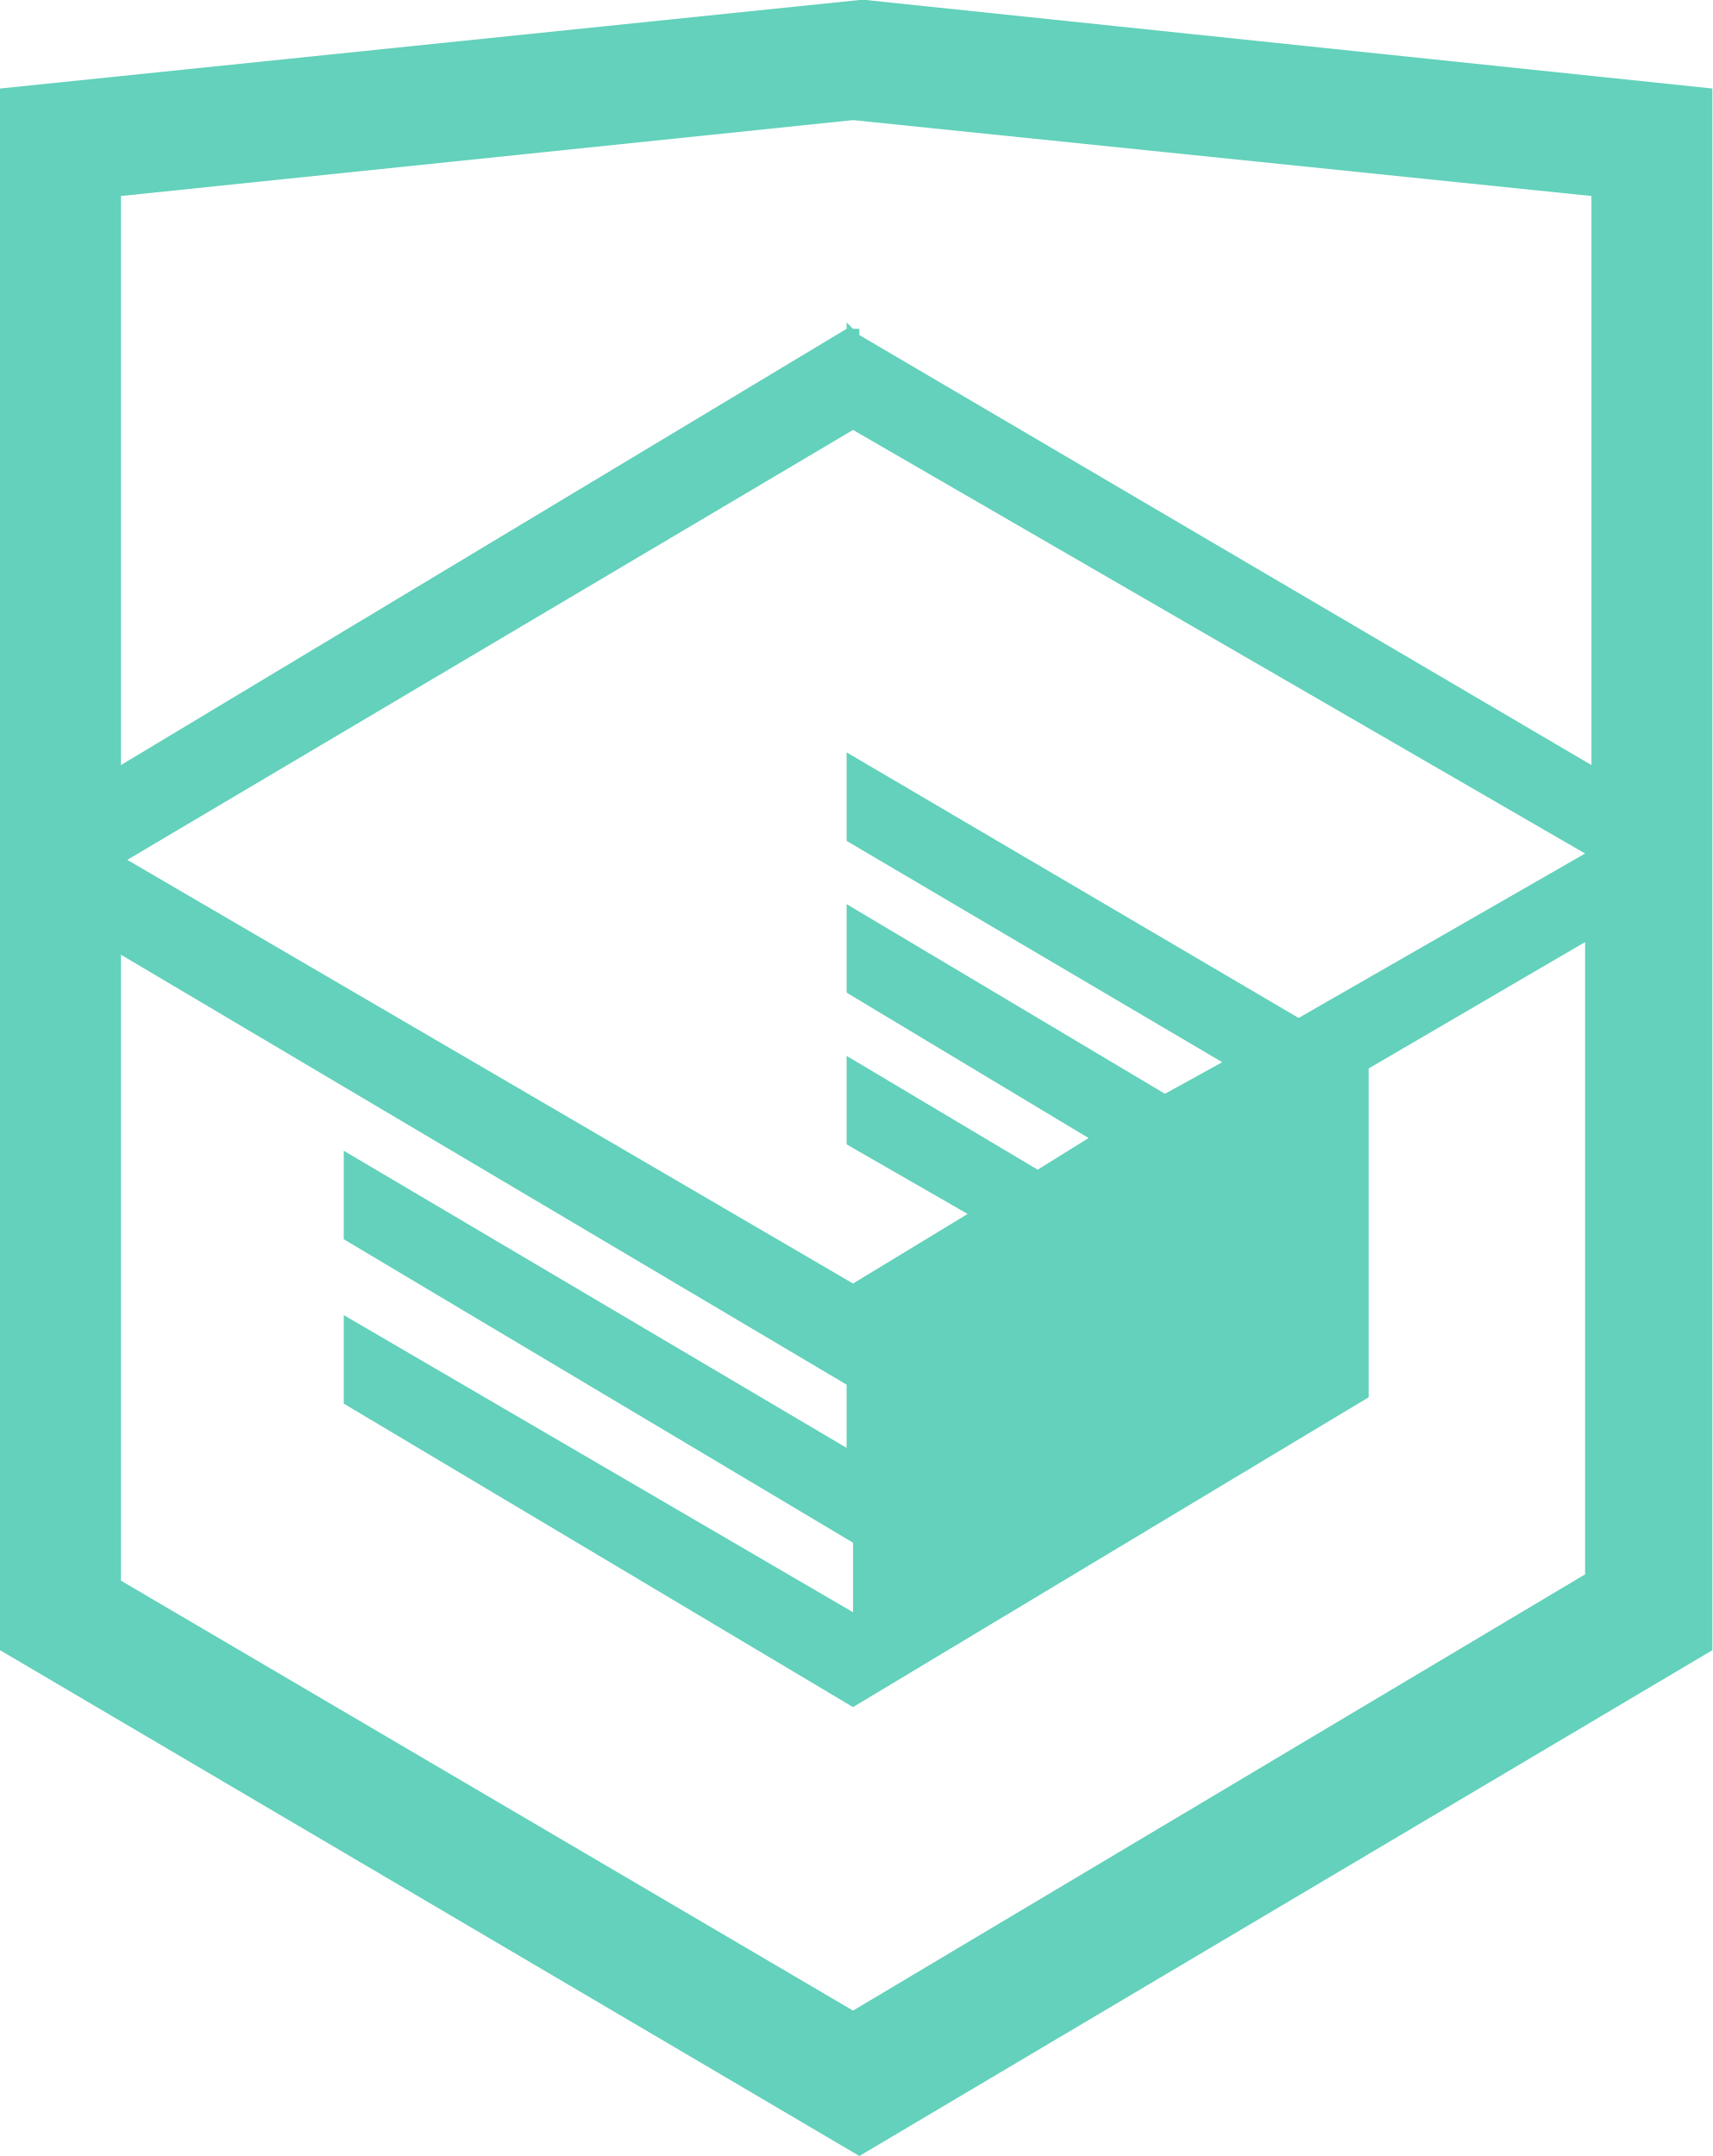
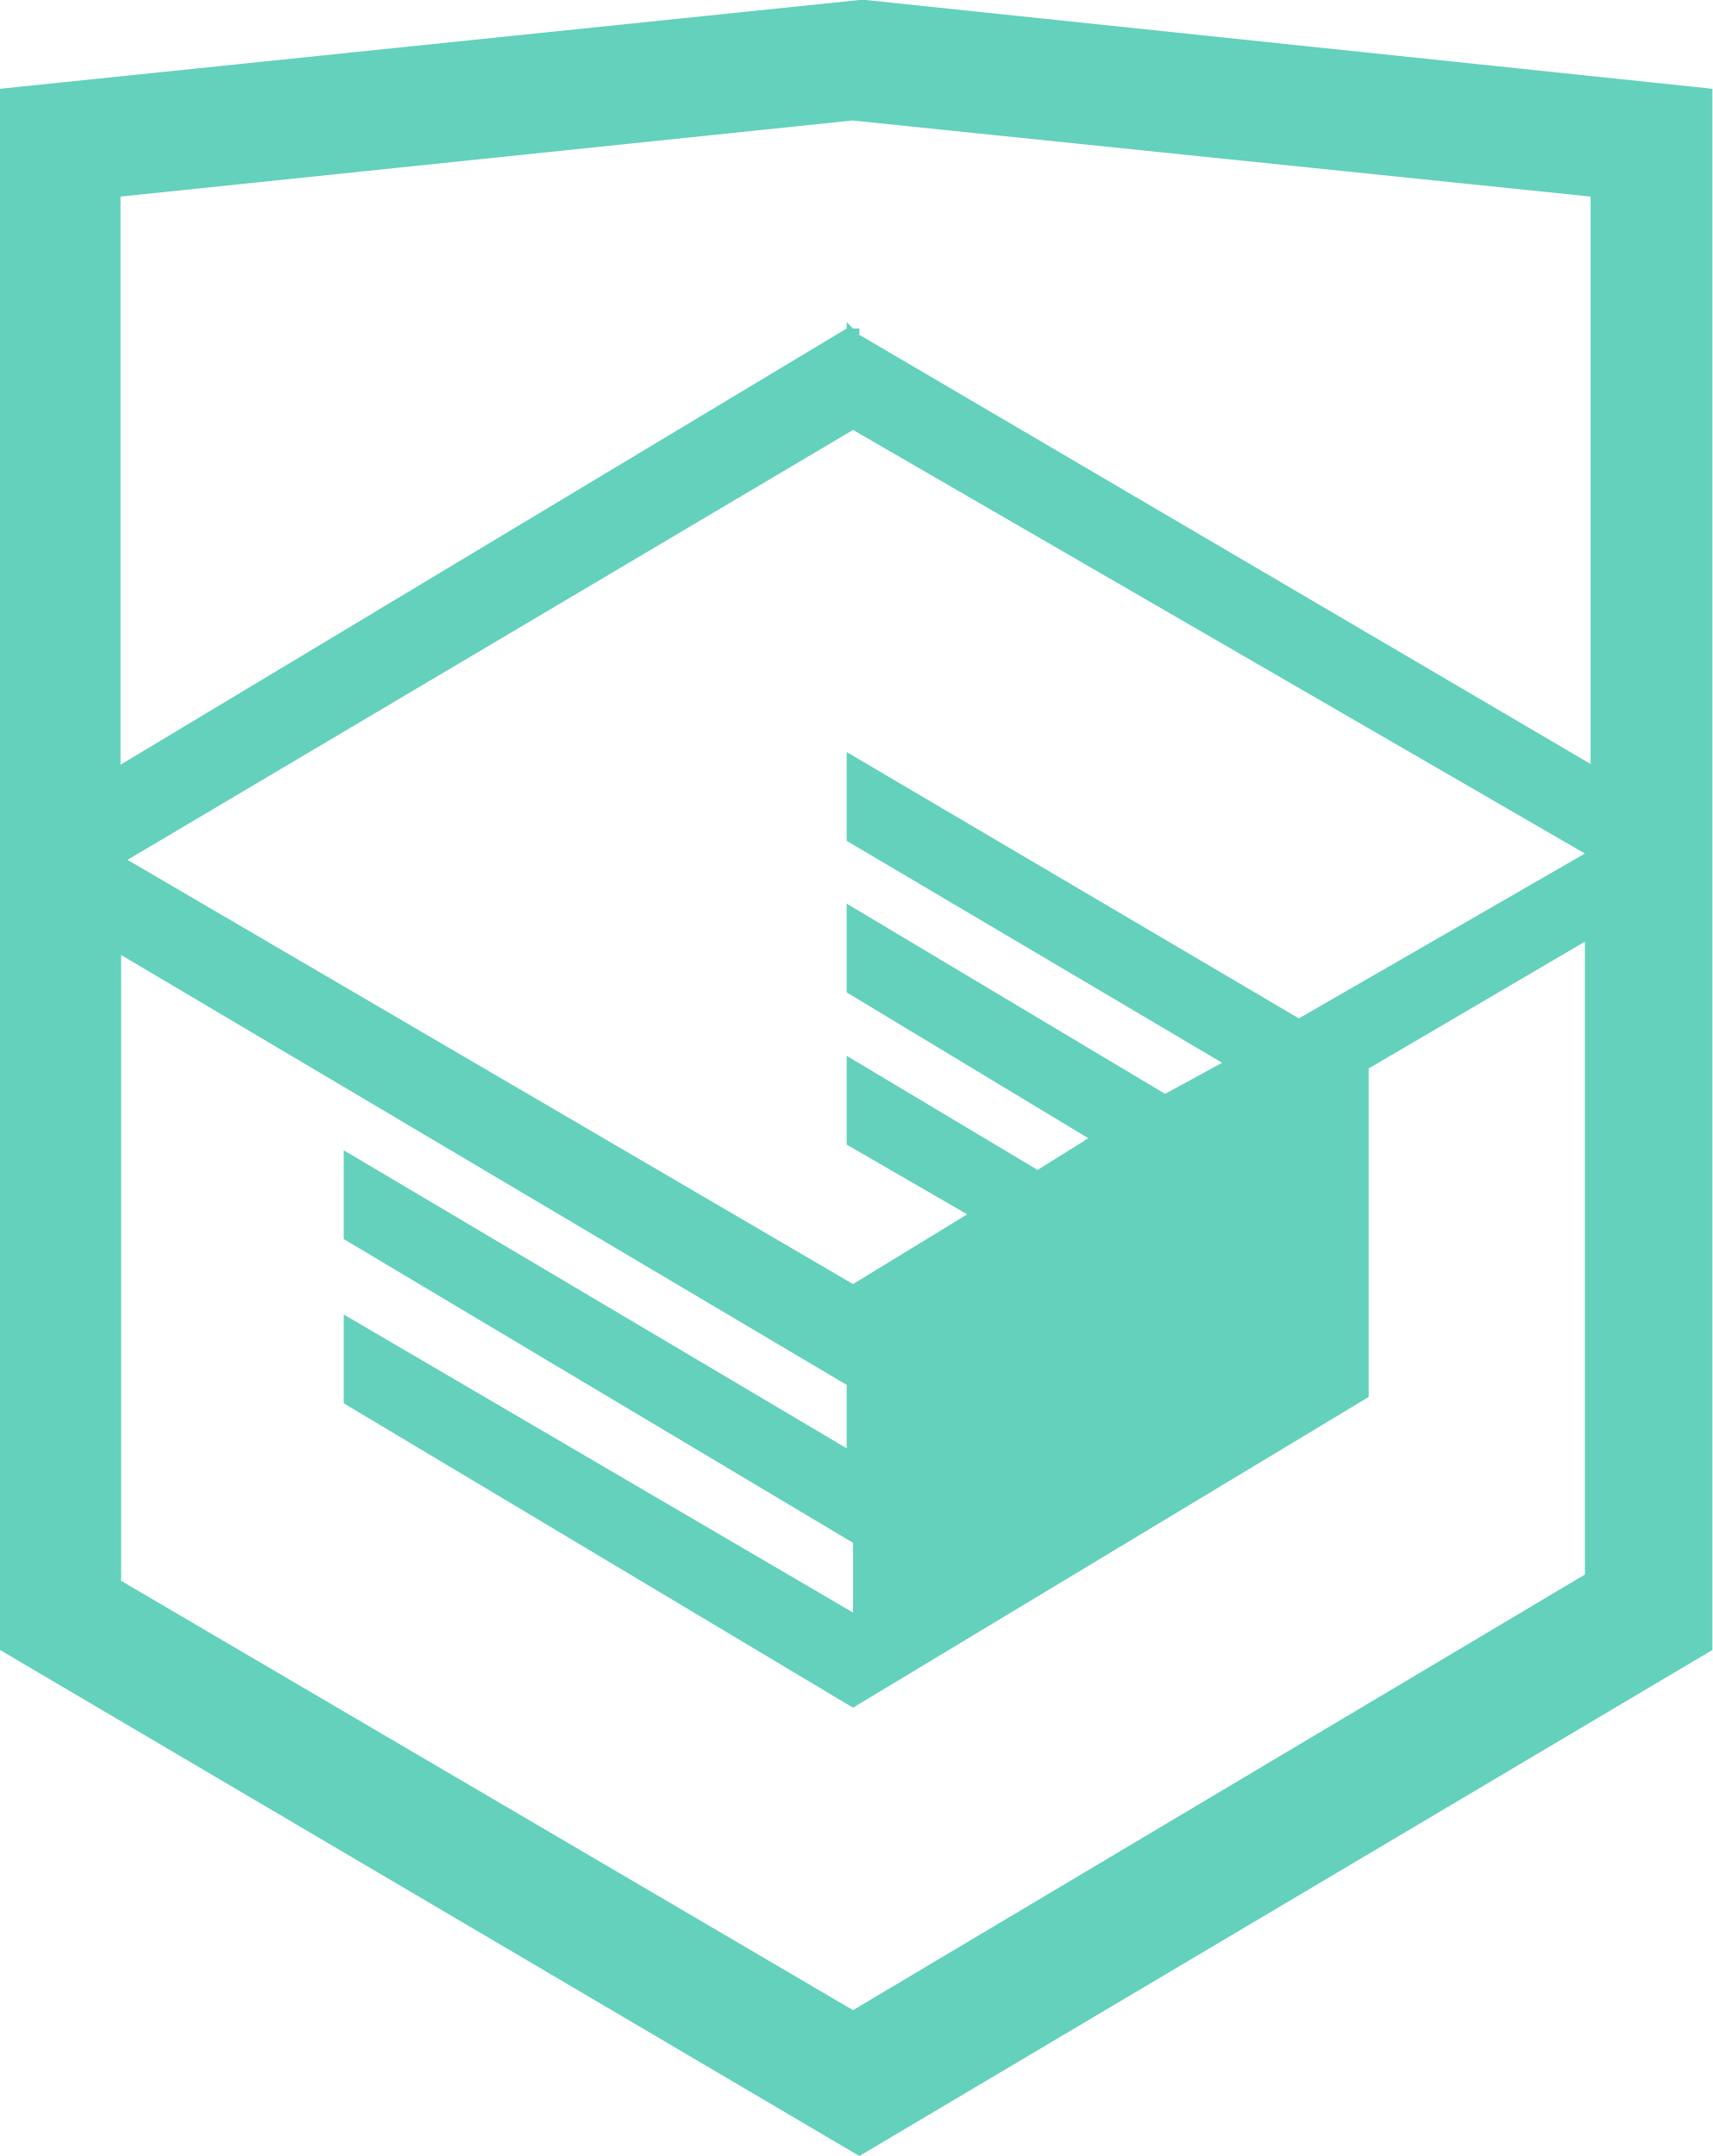
- <svg xmlns="http://www.w3.org/2000/svg" width="27" height="34" viewBox="0 0 27 34" fill="none">
-   <path d="M13.651 0H13.55L0 1.396V26.023L13.55 34L27 26.023V1.396L13.651 0ZM25.093 12.065L13.55 5.284V5.185H13.45L13.349 5.085V5.185L1.907 12.065V3.091L13.45 1.894L25.093 3.091V12.065ZM13.45 6.78L24.993 13.46L20.476 16.053L13.349 11.865V13.261L19.271 16.751L18.368 17.249L13.349 14.258V15.654L17.164 17.947L16.361 18.446L13.349 16.651V18.047L15.257 19.144L13.45 20.241L2.007 13.56L13.45 6.78ZM1.907 15.056L13.349 21.836V22.833L5.42 18.147V19.543L13.45 24.328V25.425L5.42 20.739V22.135L13.45 26.921L21.58 22.035V16.85L24.993 14.856V24.827L13.45 31.707L1.907 24.927V15.056Z" fill="#63D1BB" />
+ <svg xmlns="http://www.w3.org/2000/svg" width="27" height="34" fill="none">
+   <path d="M13.65 0h-.1L0 1.4v24.62L13.55 34 27 26.02V1.4L13.65 0zM25.1 12.06L13.55 5.28v-.1h-.1l-.1-.1v.1L1.9 12.06V3.1l11.54-1.2 11.64 1.2v8.97zM13.45 6.78l11.54 6.68-4.51 2.6-7.13-4.2v1.4l5.92 3.5-.9.49-5.02-3v1.4l3.81 2.3-.8.5-3.01-1.8v1.4l1.9 1.1-1.8 1.1-11.44-6.69 11.44-6.78zM1.91 15.06l11.44 6.78v1l-7.93-4.7v1.4l8.03 4.79v1.1l-8.03-4.7v1.4l8.03 4.8 8.13-4.9v-5.18l3.41-2v9.98L13.45 31.7 1.91 24.93v-9.87z" fill="#63D1BB" />
</svg>
